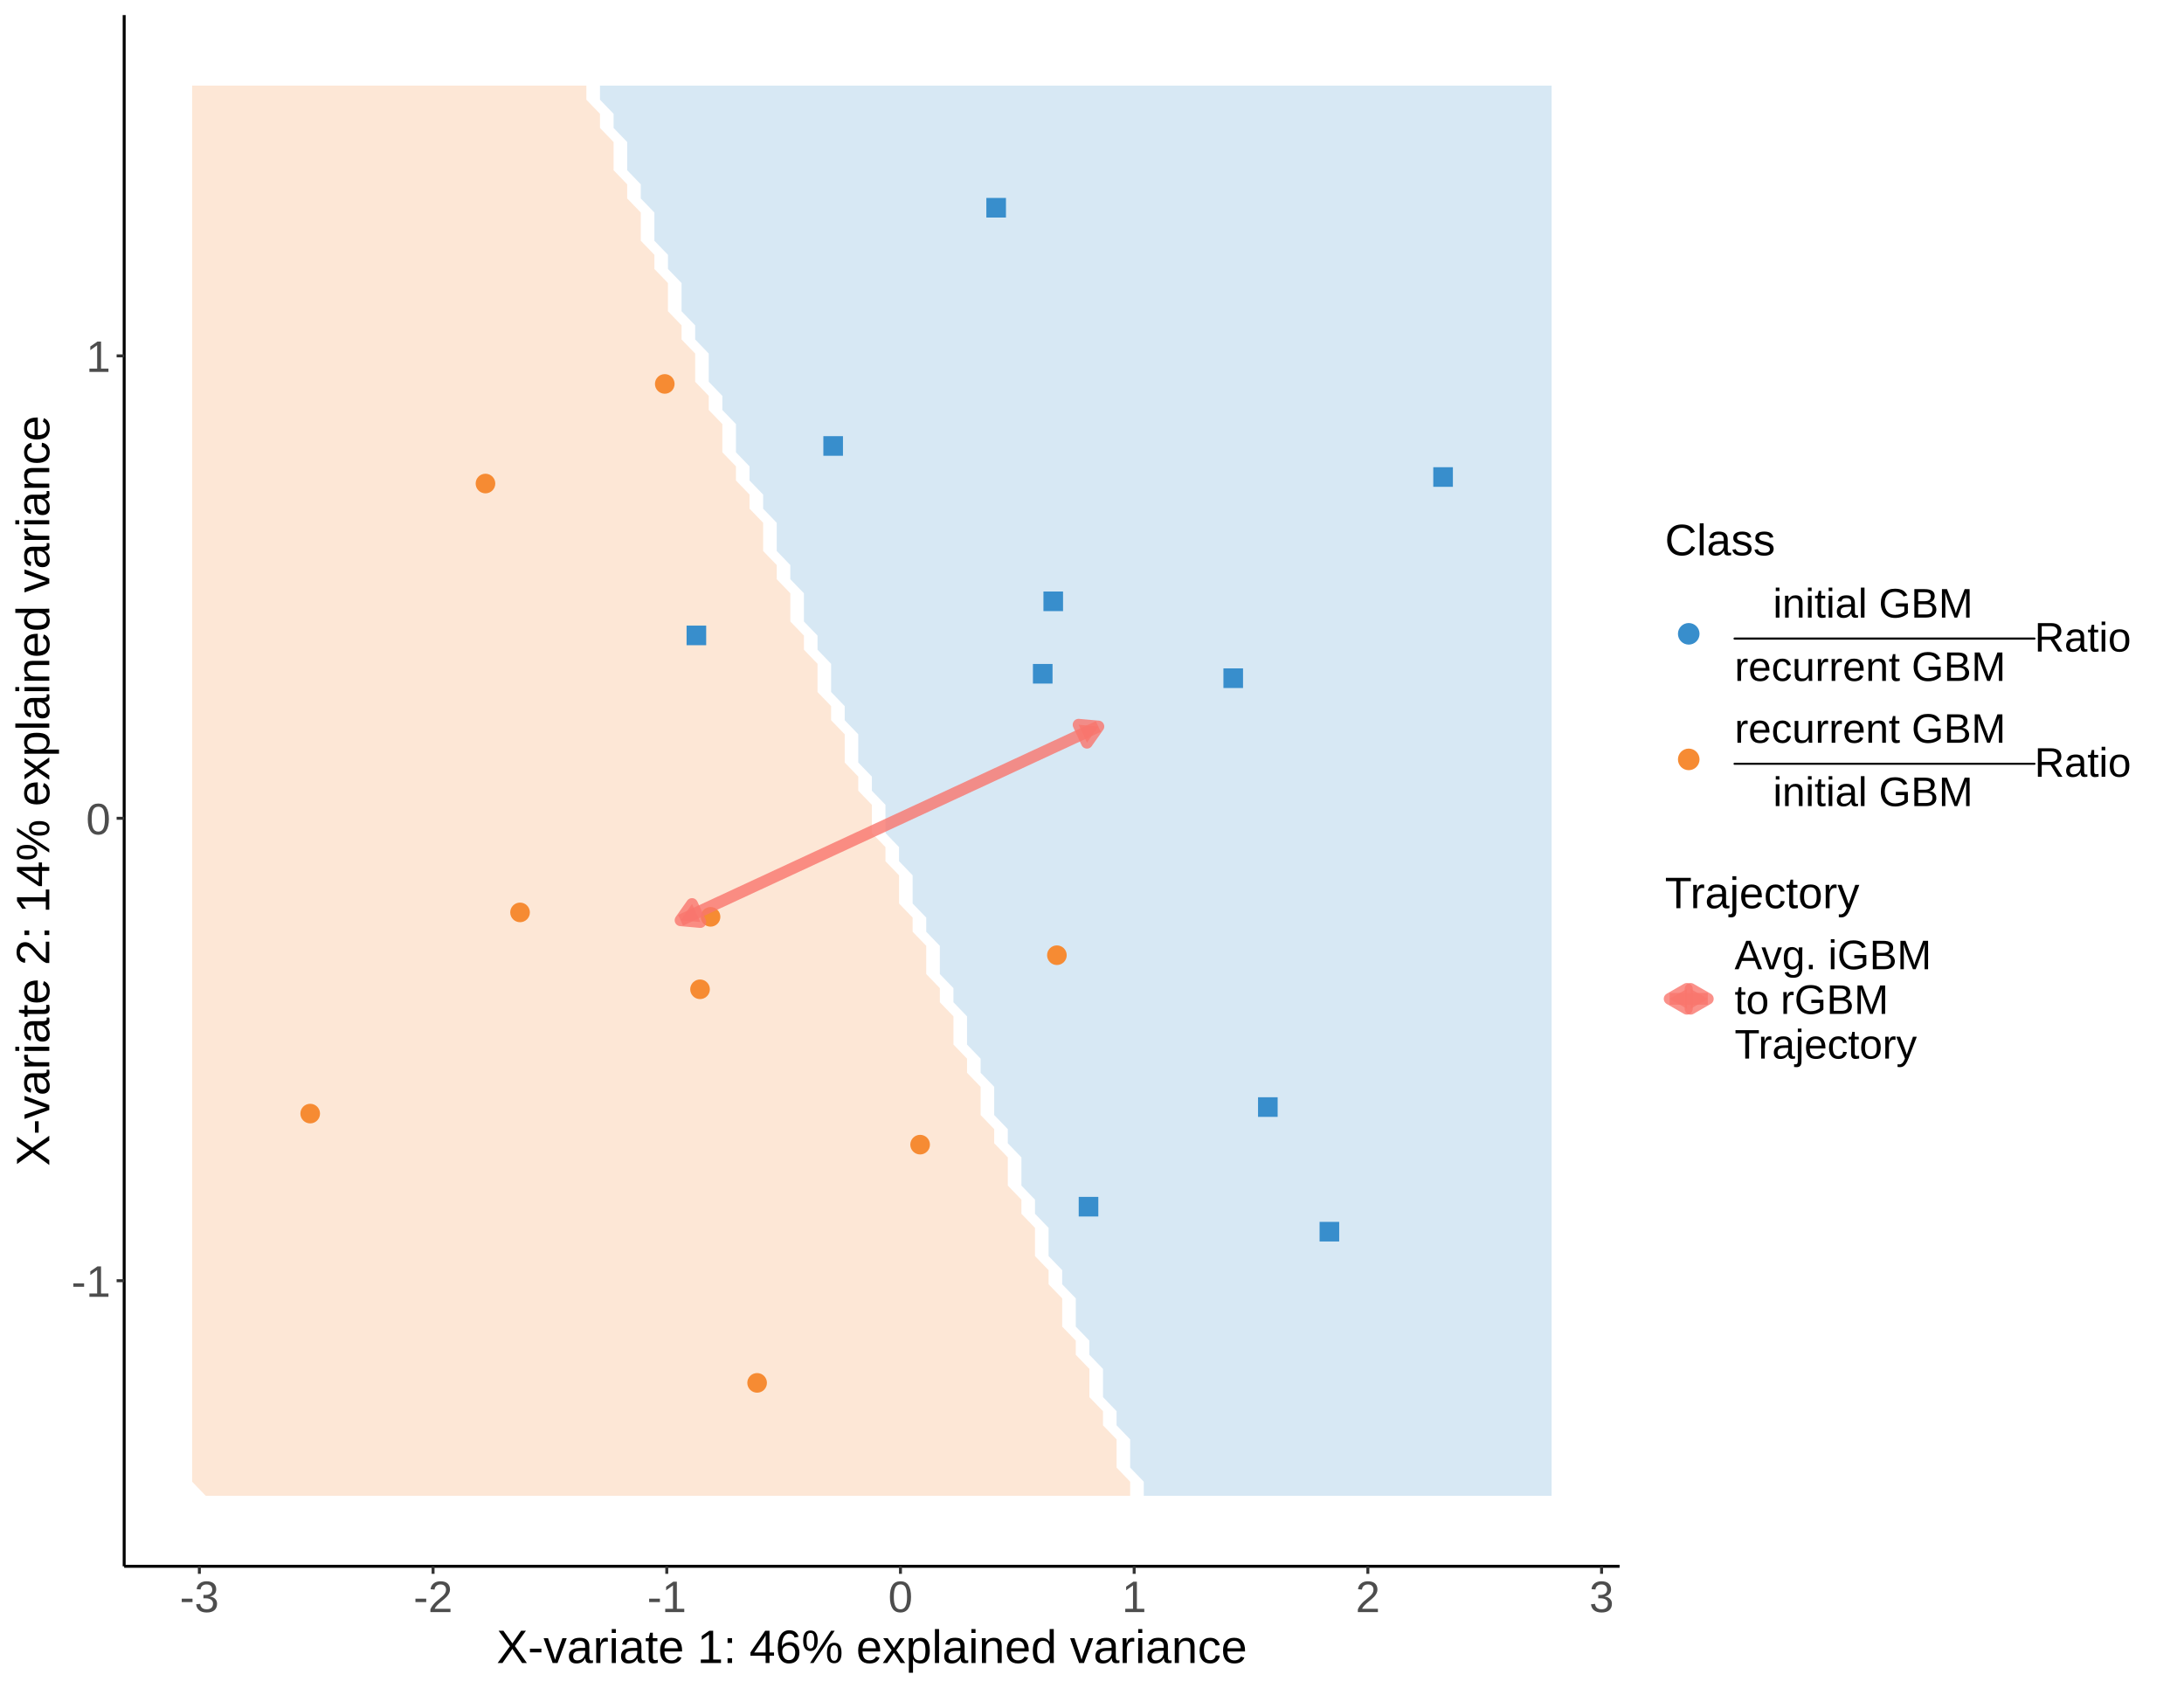
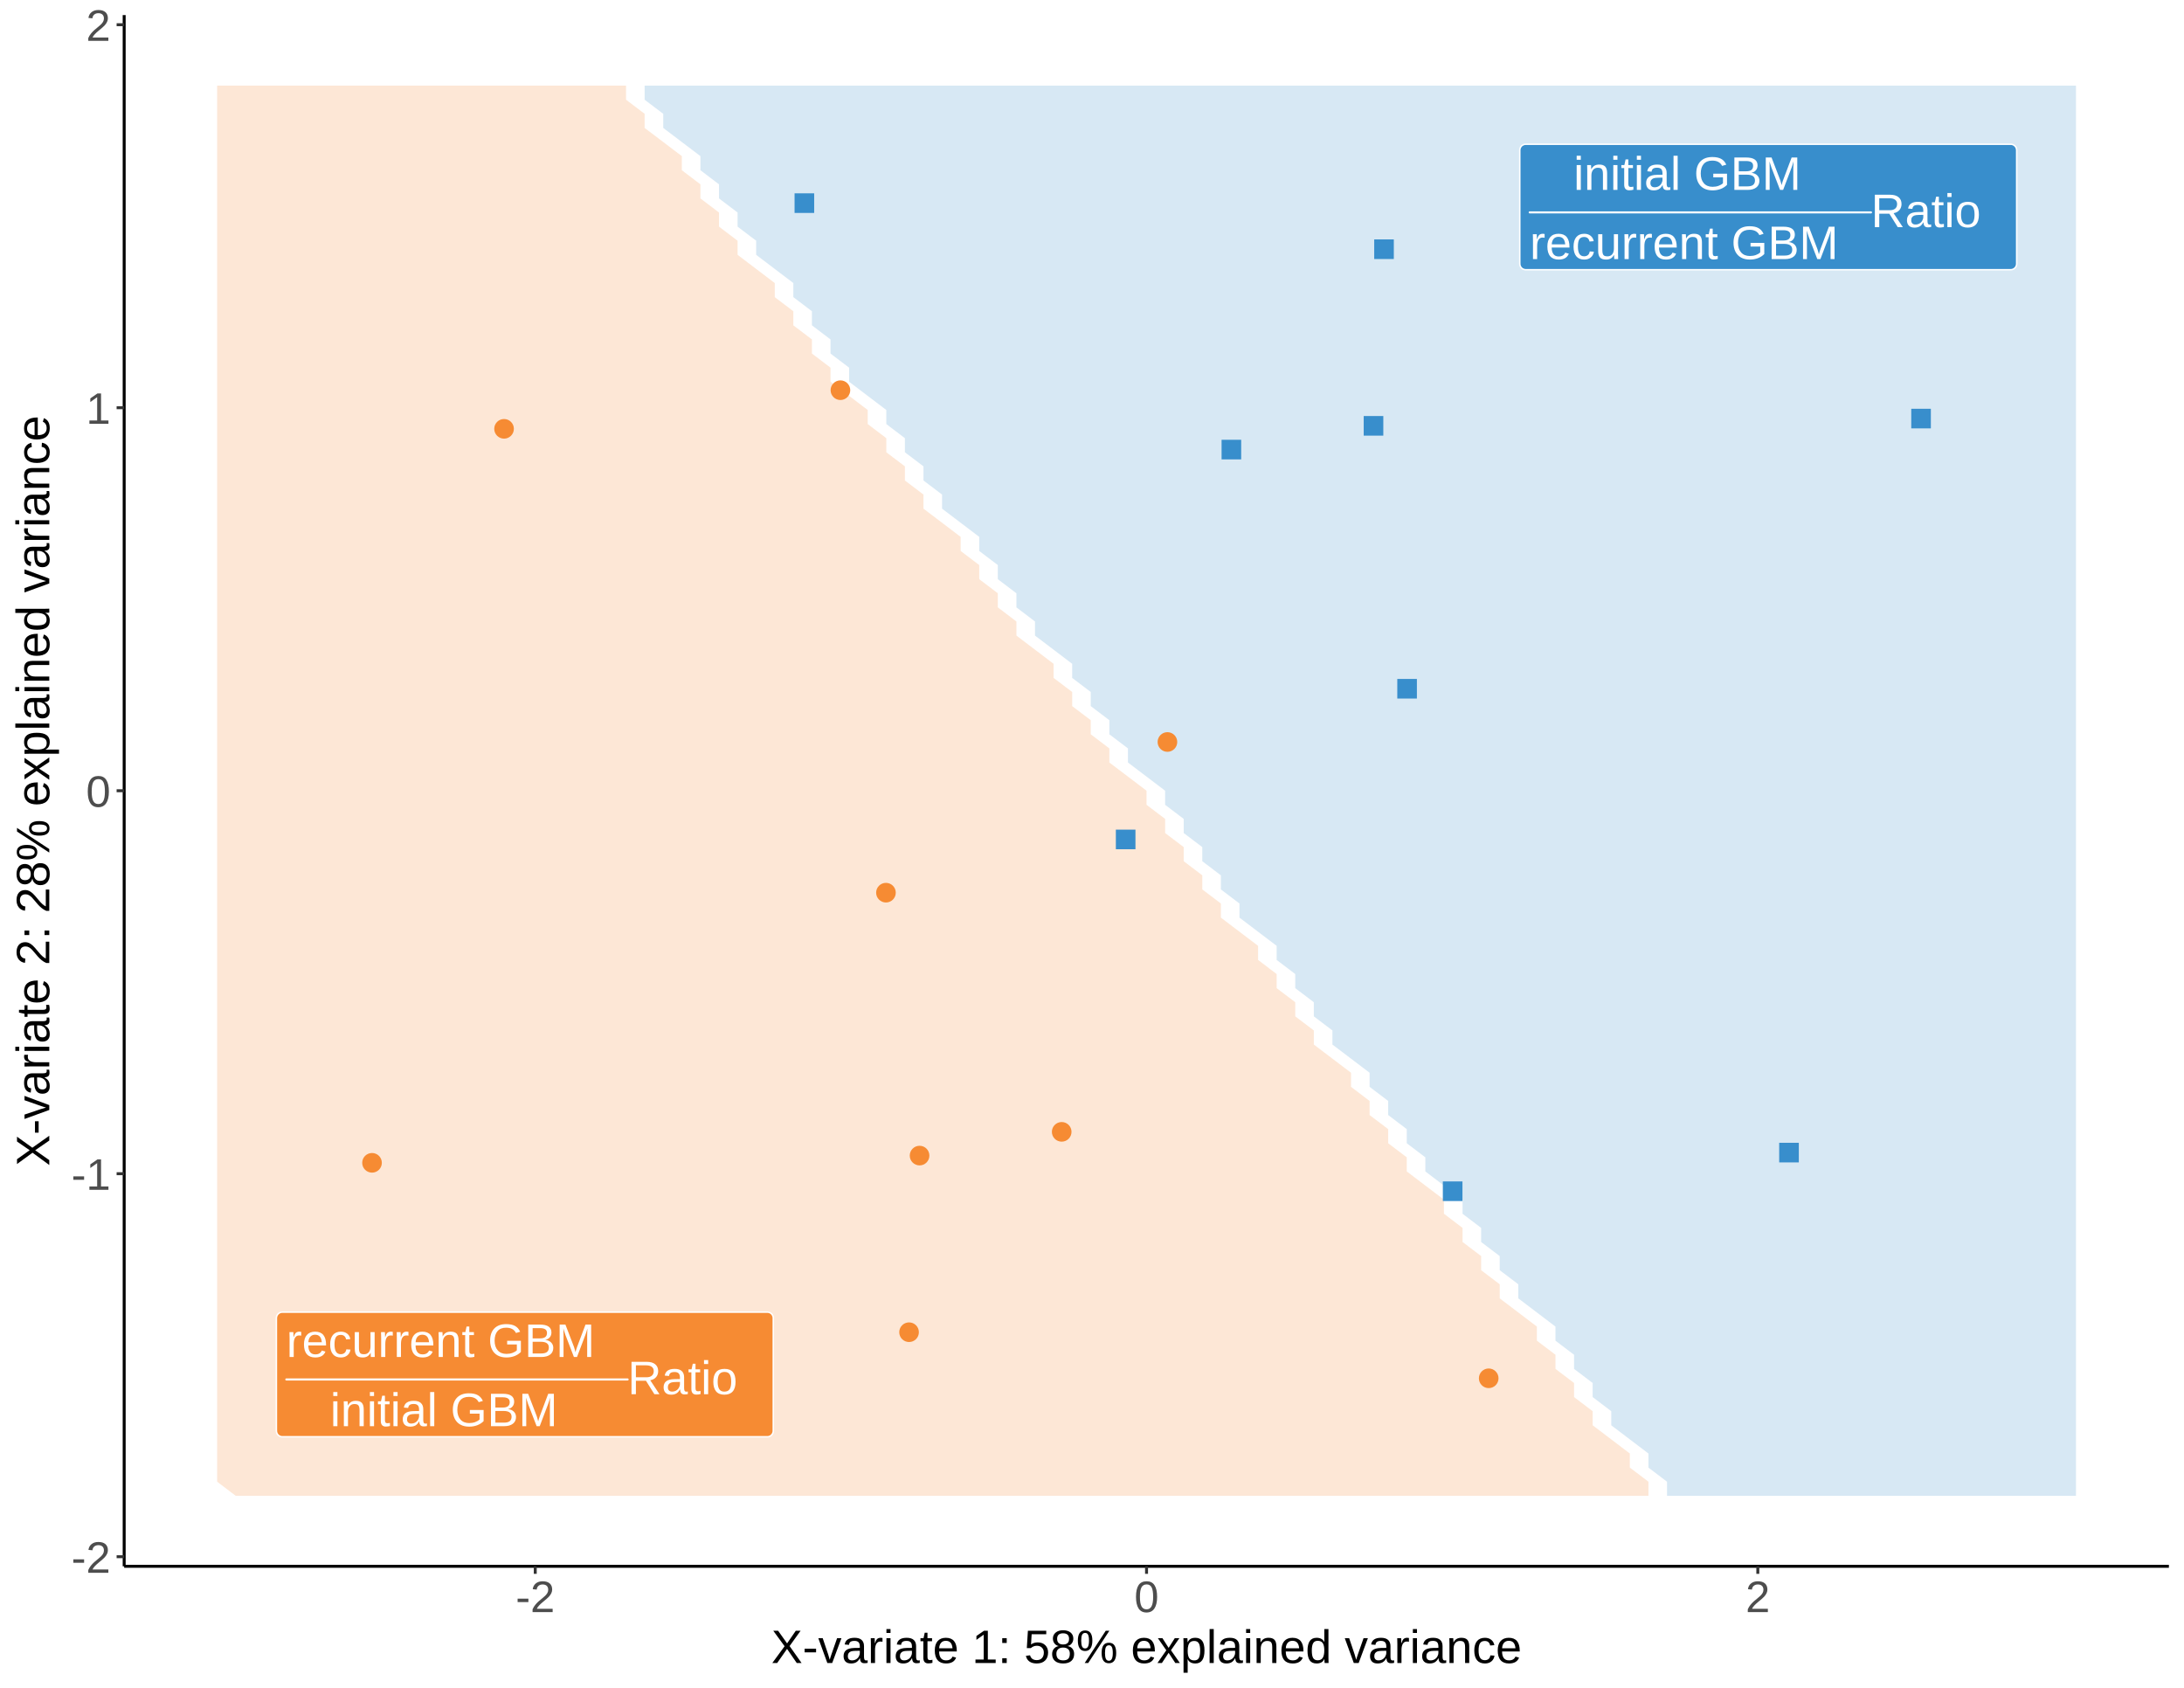
<svg xmlns="http://www.w3.org/2000/svg" class="svglite" width="792.00pt" height="612.00pt" viewBox="0 0 792.00 612.00">
  <defs>
    <style type="text/css">
    .svglite line, .svglite polyline, .svglite polygon, .svglite path, .svglite rect, .svglite circle {
      fill: none;
      stroke: #000000;
      stroke-linecap: round;
      stroke-linejoin: round;
      stroke-miterlimit: 10.00;
    }
    .svglite text {
      white-space: pre;
    }
  </style>
  </defs>
  <rect width="100%" height="100%" style="stroke: none; fill: #FFFFFF;" />
  <defs>
    <clipPath id="cpMC4wMHw3OTIuMDB8MC4wMHw2MTIuMDA=">
      <rect x="0.00" y="0.00" width="792.00" height="612.00" />
    </clipPath>
  </defs>
  <g clip-path="url(#cpMC4wMHw3OTIuMDB8MC4wMHw2MTIuMDA=)">
    <rect x="0.00" y="-0" width="792.00" height="612.00" style="stroke-width: 1.07; stroke: #FFFFFF; fill: #FFFFFF;" />
  </g>
  <defs>
-     <clipPath id="cpNDUuMDN8NTg3LjMyfDUuNDh8NTY3Ljkz">
-       <rect x="45.03" y="5.48" width="542.29" height="562.45" />
+     <clipPath id="cpNDUuMDN8Nzg2LjUyfDUuNDh8NTY3Ljkz">
+       <rect x="45.03" y="5.48" width="741.49" height="562.45" />
    </clipPath>
  </defs>
-   <g clip-path="url(#cpNDUuMDN8NTg3LjMyfDUuNDh8NTY3Ljkz)">
-     <rect x="45.03" y="5.48" width="542.29" height="562.45" style="stroke-width: 1.07; stroke: none; fill: #FFFFFF;" />
-     <polygon points="414.77,542.37 419.70,542.37 424.63,542.37 429.56,542.37 434.49,542.37 439.42,542.37 444.35,542.37 449.28,542.37 454.21,542.37 459.14,542.37 464.07,542.37 469.00,542.37 473.93,542.37 478.86,542.37 483.79,542.37 488.72,542.37 493.65,542.37 498.58,542.37 503.51,542.37 508.44,542.37 513.37,542.37 518.30,542.37 523.23,542.37 528.16,542.37 533.09,542.37 538.02,542.37 542.95,542.37 547.88,542.37 552.81,542.37 557.74,542.37 562.67,542.37 562.67,537.25 562.67,532.14 562.67,527.03 562.67,521.91 562.67,516.80 562.67,511.69 562.67,506.57 562.67,501.46 562.67,496.35 562.67,491.23 562.67,486.12 562.67,481.01 562.67,475.89 562.67,470.78 562.67,465.67 562.67,460.56 562.67,455.44 562.67,450.33 562.67,445.22 562.67,440.10 562.67,434.99 562.67,429.88 562.67,424.76 562.67,419.65 562.67,414.54 562.67,409.42 562.67,404.31 562.67,399.20 562.67,394.08 562.67,388.97 562.67,383.86 562.67,378.74 562.67,373.63 562.67,368.52 562.67,363.40 562.67,358.29 562.67,353.18 562.67,348.06 562.67,342.95 562.67,337.84 562.67,332.72 562.67,327.61 562.67,322.50 562.67,317.39 562.67,312.27 562.67,307.16 562.67,302.05 562.67,296.93 562.67,291.82 562.67,286.71 562.67,281.59 562.67,276.48 562.67,271.37 562.67,266.25 562.67,261.14 562.67,256.03 562.67,250.91 562.67,245.80 562.67,240.69 562.67,235.57 562.67,230.46 562.67,225.35 562.67,220.23 562.67,215.12 562.67,210.01 562.67,204.89 562.67,199.78 562.67,194.67 562.67,189.55 562.67,184.44 562.67,179.33 562.67,174.22 562.67,169.10 562.67,163.99 562.67,158.88 562.67,153.76 562.67,148.65 562.67,143.54 562.67,138.42 562.67,133.31 562.67,128.20 562.67,123.08 562.67,117.97 562.67,112.86 562.67,107.74 562.67,102.63 562.67,97.52 562.67,92.40 562.67,87.29 562.67,82.18 562.67,77.06 562.67,71.95 562.67,66.84 562.67,61.72 562.67,56.61 562.67,51.50 562.67,46.39 562.67,41.27 562.67,36.16 562.67,31.05 557.74,31.05 552.81,31.05 547.88,31.05 542.95,31.05 538.02,31.05 533.09,31.05 528.16,31.05 523.23,31.05 518.30,31.05 513.37,31.05 508.44,31.05 503.51,31.05 498.58,31.05 493.65,31.05 488.72,31.05 483.79,31.05 478.86,31.05 473.93,31.05 469.00,31.05 464.07,31.05 459.14,31.05 454.21,31.05 449.28,31.05 444.35,31.05 439.42,31.05 434.49,31.05 429.56,31.05 424.63,31.05 419.70,31.05 414.77,31.05 409.84,31.05 404.91,31.05 399.98,31.05 395.05,31.05 390.12,31.05 385.19,31.05 380.26,31.05 375.33,31.05 370.40,31.05 365.47,31.05 360.54,31.05 355.61,31.05 350.68,31.05 345.75,31.05 340.82,31.05 335.89,31.05 330.96,31.05 326.03,31.05 321.10,31.05 316.17,31.05 311.24,31.05 306.32,31.05 301.39,31.05 296.46,31.05 291.53,31.05 286.60,31.05 281.67,31.05 276.74,31.05 271.81,31.05 266.88,31.05 261.95,31.05 257.02,31.05 252.09,31.05 247.16,31.05 242.23,31.05 237.30,31.05 232.37,31.05 227.44,31.05 222.51,31.05 217.58,31.05 217.58,36.16 222.51,41.27 222.51,46.39 227.44,51.50 227.44,56.61 227.44,61.72 232.37,66.84 232.37,71.95 237.30,77.06 237.30,82.18 237.30,87.29 242.23,92.40 242.23,97.52 247.16,102.63 247.16,107.74 247.16,112.86 252.09,117.97 252.09,123.08 257.02,128.20 257.02,133.31 257.02,138.42 261.95,143.54 261.95,148.65 266.88,153.76 266.88,158.88 266.88,163.99 271.81,169.10 271.81,174.22 276.74,179.33 276.74,184.44 281.67,189.55 281.67,194.67 281.67,199.78 286.60,204.89 286.60,210.01 291.53,215.12 291.53,220.23 291.53,225.35 296.46,230.46 296.46,235.57 301.39,240.69 301.39,245.80 301.39,250.91 306.32,256.03 306.32,261.14 311.24,266.25 311.24,271.37 311.24,276.48 316.17,281.59 316.17,286.71 321.10,291.82 321.10,296.93 321.10,302.05 326.03,307.16 326.03,312.27 330.96,317.39 330.96,322.50 330.96,327.61 335.89,332.72 335.89,337.84 340.82,342.95 340.82,348.06 340.82,353.18 345.75,358.29 345.75,363.40 350.68,368.52 350.68,373.63 350.68,378.74 355.61,383.86 355.61,388.97 360.54,394.08 360.54,399.20 360.54,404.31 365.47,409.42 365.47,414.54 370.40,419.65 370.40,424.76 370.40,429.88 375.33,434.99 375.33,440.10 380.26,445.22 380.26,450.33 380.26,455.44 385.19,460.56 385.19,465.67 390.12,470.78 390.12,475.89 390.12,481.01 395.05,486.12 395.05,491.23 399.98,496.35 399.98,501.46 399.98,506.57 404.91,511.69 404.91,516.80 409.84,521.91 409.84,527.03 409.84,532.14 414.77,537.25 414.77,532.14 " style="stroke-width: 1.07; stroke: none; stroke-linecap: butt; fill: #388ECC; fill-opacity: 0.20;" />
-     <polygon points="69.68,542.37 74.61,542.37 69.68,537.25 69.68,532.14 69.68,527.03 69.68,521.91 69.68,516.80 69.68,511.69 69.68,506.57 69.68,501.46 69.68,496.35 69.68,491.23 69.68,486.12 69.68,481.01 69.68,475.89 69.68,470.78 69.68,465.67 69.68,460.56 69.68,455.44 69.68,450.33 69.68,445.22 69.68,440.10 69.68,434.99 69.68,429.88 69.68,424.76 69.68,419.65 69.68,414.54 69.68,409.42 69.68,404.31 69.68,399.20 69.68,394.08 69.68,388.97 69.68,383.86 69.68,378.74 69.68,373.63 69.68,368.52 69.68,363.40 69.68,358.29 69.68,353.18 69.68,348.06 69.68,342.95 69.68,337.84 69.68,332.72 69.68,327.61 69.68,322.50 69.68,317.39 69.68,312.27 69.68,307.16 69.68,302.05 69.68,296.93 69.68,291.82 69.68,286.71 69.68,281.59 69.68,276.48 69.68,271.37 69.68,266.25 69.68,261.14 69.68,256.03 69.68,250.91 69.68,245.80 69.68,240.69 69.68,235.57 69.68,230.46 69.68,225.35 69.68,220.23 69.68,215.12 69.68,210.01 69.68,204.89 69.68,199.78 69.68,194.67 69.68,189.55 69.68,184.44 69.68,179.33 69.68,174.22 69.68,169.10 69.68,163.99 69.68,158.88 69.68,153.76 69.68,148.65 69.68,143.54 69.68,138.42 69.68,133.31 69.68,128.20 69.68,123.08 69.68,117.97 69.68,112.86 69.68,107.74 69.68,102.63 69.68,97.52 69.68,92.40 69.68,87.29 69.68,82.18 69.68,77.06 69.68,71.95 69.68,66.84 69.68,61.72 69.68,56.61 69.68,51.50 69.68,46.39 69.68,41.27 69.68,36.16 69.68,31.05 74.61,31.05 79.54,31.05 84.47,31.05 89.40,31.05 94.33,31.05 99.26,31.05 104.19,31.05 109.12,31.05 114.05,31.05 118.98,31.05 123.91,31.05 128.84,31.05 133.77,31.05 138.70,31.05 143.63,31.05 148.56,31.05 153.49,31.05 158.42,31.05 163.35,31.05 168.28,31.05 173.21,31.05 178.14,31.05 183.07,31.05 188.00,31.05 192.93,31.05 197.86,31.05 202.79,31.05 207.72,31.05 212.65,31.05 212.65,36.16 217.58,41.27 217.58,46.39 222.51,51.50 222.51,56.61 222.51,61.72 227.44,66.84 227.44,71.95 232.37,77.06 232.37,82.18 232.37,87.29 237.30,92.40 237.30,97.52 242.23,102.63 242.23,107.74 242.23,112.86 247.16,117.97 247.16,123.08 252.09,128.20 252.09,133.31 252.09,138.42 257.02,143.54 257.02,148.65 261.95,153.76 261.95,158.88 261.95,163.99 266.88,169.10 266.88,174.22 271.81,179.33 271.81,184.44 276.74,189.55 276.74,194.67 276.74,199.78 281.67,204.89 281.67,210.01 286.60,215.12 286.60,220.23 286.60,225.35 291.53,230.46 291.53,235.57 296.46,240.69 296.46,245.80 296.46,250.91 301.39,256.03 301.39,261.14 306.32,266.25 306.32,271.37 306.32,276.48 311.24,281.59 311.24,286.71 316.17,291.82 316.17,296.93 316.17,302.05 321.10,307.16 321.10,312.27 326.03,317.39 326.03,322.50 326.03,327.61 330.96,332.72 330.96,337.84 335.89,342.95 335.89,348.06 335.89,353.18 340.82,358.29 340.82,363.40 345.75,368.52 345.75,373.63 345.75,378.74 350.68,383.86 350.68,388.97 355.61,394.08 355.61,399.20 355.61,404.31 360.54,409.42 360.54,414.54 365.47,419.65 365.47,424.76 365.47,429.88 370.40,434.99 370.40,440.10 375.33,445.22 375.33,450.33 375.33,455.44 380.26,460.56 380.26,465.67 385.19,470.78 385.19,475.89 385.19,481.01 390.12,486.12 390.12,491.23 395.05,496.35 395.05,501.46 395.05,506.57 399.98,511.69 399.98,516.80 404.91,521.91 404.91,527.03 404.91,532.14 409.84,537.25 409.84,542.37 404.91,542.37 399.98,542.37 395.05,542.37 390.12,542.37 385.19,542.37 380.26,542.37 375.33,542.37 370.40,542.37 365.47,542.37 360.54,542.37 355.61,542.37 350.68,542.37 345.75,542.37 340.82,542.37 335.89,542.37 330.96,542.37 326.03,542.37 321.10,542.37 316.17,542.37 311.24,542.37 306.32,542.37 301.39,542.37 296.46,542.37 291.53,542.37 286.60,542.37 281.67,542.37 276.74,542.37 271.81,542.37 266.88,542.37 261.95,542.37 257.02,542.37 252.09,542.37 247.16,542.37 242.23,542.37 237.30,542.37 232.37,542.37 227.44,542.37 222.51,542.37 217.58,542.37 212.65,542.37 207.72,542.37 202.79,542.37 197.86,542.37 192.93,542.37 188.00,542.37 183.07,542.37 178.14,542.37 173.21,542.37 168.28,542.37 163.35,542.37 158.42,542.37 153.49,542.37 148.56,542.37 143.63,542.37 138.70,542.37 133.77,542.37 128.84,542.37 123.91,542.37 118.98,542.37 114.05,542.37 109.12,542.37 104.19,542.37 99.26,542.37 94.33,542.37 89.40,542.37 84.47,542.37 79.54,542.37 " style="stroke-width: 1.07; stroke: none; stroke-linecap: butt; fill: #F68B33; fill-opacity: 0.20;" />
-     <polygon points="519.76,176.52 526.87,176.52 526.87,169.41 519.76,169.41 " style="stroke-width: 0.71; stroke: none; fill: #388ECC;" />
-     <polygon points="456.21,404.97 463.32,404.97 463.32,397.86 456.21,397.86 " style="stroke-width: 0.71; stroke: none; fill: #388ECC;" />
-     <polygon points="374.58,247.86 381.69,247.86 381.69,240.75 374.58,240.75 " style="stroke-width: 0.71; stroke: none; fill: #388ECC;" />
-     <polygon points="391.18,441.09 398.29,441.09 398.29,433.98 391.18,433.98 " style="stroke-width: 0.71; stroke: none; fill: #388ECC;" />
-     <polygon points="298.58,165.26 305.69,165.26 305.69,158.15 298.58,158.15 " style="stroke-width: 0.71; stroke: none; fill: #388ECC;" />
-     <polygon points="357.69,78.88 364.80,78.88 364.80,71.77 357.69,71.77 " style="stroke-width: 0.71; stroke: none; fill: #388ECC;" />
-     <polygon points="248.98,233.95 256.09,233.95 256.09,226.84 248.98,226.84 " style="stroke-width: 0.71; stroke: none; fill: #388ECC;" />
-     <polygon points="478.53,450.15 485.64,450.15 485.64,443.04 478.53,443.04 " style="stroke-width: 0.71; stroke: none; fill: #388ECC;" />
-     <polygon points="378.39,221.59 385.50,221.59 385.50,214.48 378.39,214.48 " style="stroke-width: 0.71; stroke: none; fill: #388ECC;" />
-     <polygon points="443.66,249.47 450.77,249.47 450.77,242.35 443.66,242.35 " style="stroke-width: 0.71; stroke: none; fill: #388ECC;" />
-     <circle cx="112.49" cy="403.78" r="3.56" style="stroke-width: 0.71; stroke: none; fill: #F68B33;" />
-     <circle cx="176.05" cy="175.33" r="3.56" style="stroke-width: 0.71; stroke: none; fill: #F68B33;" />
-     <circle cx="257.67" cy="332.44" r="3.56" style="stroke-width: 0.71; stroke: none; fill: #F68B33;" />
-     <circle cx="241.07" cy="139.21" r="3.56" style="stroke-width: 0.71; stroke: none; fill: #F68B33;" />
-     <circle cx="333.67" cy="415.04" r="3.56" style="stroke-width: 0.71; stroke: none; fill: #F68B33;" />
-     <circle cx="274.56" cy="501.42" r="3.56" style="stroke-width: 0.71; stroke: none; fill: #F68B33;" />
-     <circle cx="383.27" cy="346.35" r="3.56" style="stroke-width: 0.71; stroke: none; fill: #F68B33;" />
-     <circle cx="253.86" cy="358.71" r="3.56" style="stroke-width: 0.71; stroke: none; fill: #F68B33;" />
-     <circle cx="188.59" cy="330.83" r="3.56" style="stroke-width: 0.71; stroke: none; fill: #F68B33;" />
-     <polyline points="398.31,263.42 246.80,333.68 " style="stroke-width: 4.27; stroke: #F8766D; stroke-opacity: 0.80; stroke-linecap: butt;" />
-     <polygon points="394.17,269.31 398.31,263.42 391.14,262.78 " style="stroke-width: 4.27; stroke: #F8766D; stroke-opacity: 0.80; stroke-linecap: butt; fill: #F8766D; fill-opacity: 0.80;" />
-     <polygon points="250.95,327.79 246.80,333.68 253.98,334.32 " style="stroke-width: 4.27; stroke: #F8766D; stroke-opacity: 0.80; stroke-linecap: butt; fill: #F8766D; fill-opacity: 0.80;" />
+   <g clip-path="url(#cpNDUuMDN8Nzg2LjUyfDUuNDh8NTY3Ljkz)">
+     <rect x="45.03" y="5.48" width="741.49" height="562.45" style="stroke-width: 1.07; stroke: none; fill: #FFFFFF;" />
+     <polygon points="604.52,542.37 611.26,542.37 618.00,542.37 624.74,542.37 631.48,542.37 638.22,542.37 644.96,542.37 651.70,542.37 658.45,542.37 665.19,542.37 671.93,542.37 678.67,542.37 685.41,542.37 692.15,542.37 698.89,542.37 705.63,542.37 712.37,542.37 719.11,542.37 725.85,542.37 732.59,542.37 739.33,542.37 746.08,542.37 752.82,542.37 752.82,537.25 752.82,532.14 752.82,527.03 752.82,521.91 752.82,516.80 752.82,511.69 752.82,506.57 752.82,501.46 752.82,496.35 752.82,491.23 752.82,486.12 752.82,481.01 752.82,475.89 752.82,470.78 752.82,465.67 752.82,460.56 752.82,455.44 752.82,450.33 752.82,445.22 752.82,440.10 752.82,434.99 752.82,429.88 752.82,424.76 752.82,419.65 752.82,414.54 752.82,409.42 752.82,404.31 752.82,399.20 752.82,394.08 752.82,388.97 752.82,383.86 752.82,378.74 752.82,373.63 752.82,368.52 752.82,363.40 752.82,358.29 752.82,353.18 752.82,348.06 752.82,342.95 752.82,337.84 752.82,332.72 752.82,327.61 752.82,322.50 752.82,317.39 752.82,312.27 752.82,307.16 752.82,302.05 752.82,296.93 752.82,291.82 752.82,286.71 752.82,281.59 752.82,276.48 752.82,271.37 752.82,266.25 752.82,261.14 752.82,256.03 752.82,250.91 752.82,245.80 752.82,240.69 752.82,235.57 752.82,230.46 752.82,225.35 752.82,220.23 752.82,215.12 752.82,210.01 752.82,204.89 752.82,199.78 752.82,194.67 752.82,189.55 752.82,184.44 752.82,179.33 752.82,174.22 752.82,169.10 752.82,163.99 752.82,158.88 752.82,153.76 752.82,148.65 752.82,143.54 752.82,138.42 752.82,133.31 752.82,128.20 752.82,123.08 752.82,117.97 752.82,112.86 752.82,107.74 752.82,102.63 752.82,97.52 752.82,92.40 752.82,87.29 752.82,82.18 752.82,77.06 752.82,71.95 752.82,66.84 752.82,61.72 752.82,56.61 752.82,51.50 752.82,46.39 752.82,41.27 752.82,36.16 752.82,31.05 746.08,31.05 739.33,31.05 732.59,31.05 725.85,31.05 719.11,31.05 712.37,31.05 705.63,31.05 698.89,31.05 692.15,31.05 685.41,31.05 678.67,31.05 671.93,31.05 665.19,31.05 658.45,31.05 651.70,31.05 644.96,31.05 638.22,31.05 631.48,31.05 624.74,31.05 618.00,31.05 611.26,31.05 604.52,31.05 597.78,31.05 591.04,31.05 584.30,31.05 577.56,31.05 570.81,31.05 564.07,31.05 557.33,31.05 550.59,31.05 543.85,31.05 537.11,31.05 530.37,31.05 523.63,31.05 516.89,31.05 510.15,31.05 503.41,31.05 496.67,31.05 489.93,31.05 483.18,31.05 476.44,31.05 469.70,31.05 462.96,31.05 456.22,31.05 449.48,31.05 442.74,31.05 436.00,31.05 429.26,31.05 422.52,31.05 415.78,31.05 409.04,31.05 402.29,31.05 395.55,31.05 388.81,31.05 382.07,31.05 375.33,31.05 368.59,31.05 361.85,31.05 355.11,31.05 348.37,31.05 341.63,31.05 334.89,31.05 328.15,31.05 321.41,31.05 314.66,31.05 307.92,31.05 301.18,31.05 294.44,31.05 287.70,31.05 280.96,31.05 274.22,31.05 267.48,31.05 260.74,31.05 254.00,31.05 247.26,31.05 240.52,31.05 233.77,31.05 233.77,36.16 240.52,41.27 240.52,46.39 247.26,51.50 254.00,56.61 254.00,61.72 260.74,66.84 260.74,71.95 267.48,77.06 267.48,82.18 274.22,87.29 274.22,92.40 280.96,97.52 287.70,102.63 287.70,107.74 294.44,112.86 294.44,117.97 301.18,123.08 301.18,128.20 307.92,133.31 307.92,138.42 314.66,143.54 321.41,148.65 321.41,153.76 328.15,158.88 328.15,163.99 334.89,169.10 334.89,174.22 341.63,179.33 341.63,184.44 348.37,189.55 355.11,194.67 355.11,199.78 361.85,204.89 361.85,210.01 368.59,215.12 368.59,220.23 375.33,225.35 375.33,230.46 382.07,235.57 388.81,240.69 388.81,245.80 395.55,250.91 395.55,256.03 402.29,261.14 402.29,266.25 409.04,271.37 409.04,276.48 415.78,281.59 422.52,286.71 422.52,291.82 429.26,296.93 429.26,302.05 436.00,307.16 436.00,312.27 442.74,317.39 442.74,322.50 449.48,327.61 449.48,332.72 456.22,337.84 462.96,342.95 462.96,348.06 469.70,353.18 469.70,358.29 476.44,363.40 476.44,368.52 483.18,373.63 483.18,378.74 489.93,383.86 496.67,388.97 496.67,394.08 503.41,399.20 503.41,404.31 510.15,409.42 510.15,414.54 516.89,419.65 516.89,424.76 523.63,429.88 530.37,434.99 530.37,440.10 537.11,445.22 537.11,450.33 543.85,455.44 543.85,460.56 550.59,465.67 550.59,470.78 557.33,475.89 564.07,481.01 564.07,486.12 570.81,491.23 570.81,496.35 577.56,501.46 577.56,506.57 584.30,511.69 584.30,516.80 591.04,521.91 597.78,527.03 597.78,532.14 604.52,537.25 604.52,532.14 " style="stroke-width: 1.07; stroke: none; stroke-linecap: butt; fill: #388ECC; fill-opacity: 0.20;" />
+     <polygon points="78.74,542.37 85.48,542.37 78.74,537.25 78.74,532.14 78.74,527.03 78.74,521.91 78.74,516.80 78.74,511.69 78.74,506.57 78.74,501.46 78.74,496.35 78.74,491.23 78.74,486.12 78.74,481.01 78.74,475.89 78.74,470.78 78.74,465.67 78.74,460.56 78.74,455.44 78.74,450.33 78.74,445.22 78.74,440.10 78.74,434.99 78.74,429.88 78.74,424.76 78.74,419.65 78.74,414.54 78.74,409.42 78.74,404.31 78.74,399.20 78.74,394.08 78.74,388.97 78.74,383.86 78.74,378.74 78.74,373.63 78.74,368.52 78.74,363.40 78.74,358.29 78.74,353.18 78.74,348.06 78.74,342.95 78.74,337.84 78.74,332.72 78.74,327.61 78.74,322.50 78.74,317.39 78.74,312.27 78.74,307.16 78.74,302.05 78.74,296.93 78.74,291.82 78.74,286.71 78.74,281.59 78.74,276.48 78.74,271.37 78.74,266.25 78.74,261.14 78.74,256.03 78.74,250.91 78.74,245.80 78.74,240.69 78.74,235.57 78.74,230.46 78.74,225.35 78.74,220.23 78.74,215.12 78.74,210.01 78.74,204.89 78.74,199.78 78.74,194.67 78.74,189.55 78.74,184.44 78.74,179.33 78.74,174.22 78.74,169.10 78.74,163.99 78.74,158.88 78.74,153.76 78.74,148.65 78.74,143.54 78.74,138.42 78.74,133.31 78.74,128.20 78.74,123.08 78.74,117.97 78.74,112.86 78.74,107.74 78.74,102.63 78.74,97.52 78.74,92.40 78.74,87.29 78.74,82.18 78.74,77.06 78.74,71.95 78.74,66.84 78.74,61.72 78.74,56.61 78.74,51.50 78.74,46.39 78.74,41.27 78.74,36.16 78.74,31.05 85.48,31.05 92.22,31.05 98.96,31.05 105.70,31.05 112.44,31.05 119.18,31.05 125.92,31.05 132.66,31.05 139.40,31.05 146.14,31.05 152.89,31.05 159.63,31.05 166.37,31.05 173.11,31.05 179.85,31.05 186.59,31.05 193.33,31.05 200.07,31.05 206.81,31.05 213.55,31.05 220.29,31.05 227.03,31.05 227.03,36.16 233.77,41.27 233.77,46.39 240.52,51.50 247.26,56.61 247.26,61.72 254.00,66.84 254.00,71.95 260.74,77.06 260.74,82.18 267.48,87.29 267.48,92.40 274.22,97.52 280.96,102.63 280.96,107.74 287.70,112.86 287.70,117.97 294.44,123.08 294.44,128.20 301.18,133.31 301.18,138.42 307.92,143.54 314.66,148.65 314.66,153.76 321.41,158.88 321.41,163.99 328.15,169.10 328.15,174.22 334.89,179.33 334.89,184.44 341.63,189.55 348.37,194.67 348.37,199.78 355.11,204.89 355.11,210.01 361.85,215.12 361.85,220.23 368.59,225.35 368.59,230.46 375.33,235.57 382.07,240.69 382.07,245.80 388.81,250.91 388.81,256.03 395.55,261.14 395.55,266.25 402.29,271.37 402.29,276.48 409.04,281.59 415.78,286.71 415.78,291.82 422.52,296.93 422.52,302.05 429.26,307.16 429.26,312.27 436.00,317.39 436.00,322.50 442.74,327.61 442.74,332.72 449.48,337.84 456.22,342.95 456.22,348.06 462.96,353.18 462.96,358.29 469.70,363.40 469.70,368.52 476.44,373.63 476.44,378.74 483.18,383.86 489.93,388.97 489.93,394.08 496.67,399.20 496.67,404.31 503.41,409.42 503.41,414.54 510.15,419.65 510.15,424.76 516.89,429.88 523.63,434.99 523.63,440.10 530.37,445.22 530.37,450.33 537.11,455.44 537.11,460.56 543.85,465.67 543.85,470.78 550.59,475.89 557.33,481.01 557.33,486.12 564.07,491.23 564.07,496.35 570.81,501.46 570.81,506.57 577.56,511.69 577.56,516.80 584.30,521.91 591.04,527.03 591.04,532.14 597.78,537.25 597.78,542.37 591.04,542.37 584.30,542.37 577.56,542.37 570.81,542.37 564.07,542.37 557.33,542.37 550.59,542.37 543.85,542.37 537.11,542.37 530.37,542.37 523.63,542.37 516.89,542.37 510.15,542.37 503.41,542.37 496.67,542.37 489.93,542.37 483.18,542.37 476.44,542.37 469.70,542.37 462.96,542.37 456.22,542.37 449.48,542.37 442.74,542.37 436.00,542.37 429.26,542.37 422.52,542.37 415.78,542.37 409.04,542.37 402.29,542.37 395.55,542.37 388.81,542.37 382.07,542.37 375.33,542.37 368.59,542.37 361.85,542.37 355.11,542.37 348.37,542.37 341.63,542.37 334.89,542.37 328.15,542.37 321.41,542.37 314.66,542.37 307.92,542.37 301.18,542.37 294.44,542.37 287.70,542.37 280.96,542.37 274.22,542.37 267.48,542.37 260.74,542.37 254.00,542.37 247.26,542.37 240.52,542.37 233.77,542.37 227.03,542.37 220.29,542.37 213.55,542.37 206.81,542.37 200.07,542.37 193.33,542.37 186.59,542.37 179.85,542.37 173.11,542.37 166.37,542.37 159.63,542.37 152.89,542.37 146.14,542.37 139.40,542.37 132.66,542.37 125.92,542.37 119.18,542.37 112.44,542.37 105.70,542.37 98.96,542.37 92.22,542.37 " style="stroke-width: 1.07; stroke: none; stroke-linecap: butt; fill: #F68B33; fill-opacity: 0.20;" />
+     <polygon points="693.09,155.33 700.20,155.33 700.20,148.22 693.09,148.22 " style="stroke-width: 0.71; stroke: none; fill: #388ECC;" />
+     <polygon points="645.20,421.48 652.32,421.48 652.32,414.37 645.20,414.37 " style="stroke-width: 0.71; stroke: none; fill: #388ECC;" />
+     <polygon points="506.71,253.29 513.82,253.29 513.82,246.18 506.71,246.18 " style="stroke-width: 0.71; stroke: none; fill: #388ECC;" />
+     <polygon points="523.23,435.49 530.34,435.49 530.34,428.38 523.23,428.38 " style="stroke-width: 0.71; stroke: none; fill: #388ECC;" />
+     <polygon points="288.14,77.21 295.25,77.21 295.25,70.10 288.14,70.10 " style="stroke-width: 0.71; stroke: none; fill: #388ECC;" />
+     <polygon points="498.34,93.92 505.45,93.92 505.45,86.81 498.34,86.81 " style="stroke-width: 0.71; stroke: none; fill: #388ECC;" />
+     <polygon points="404.65,307.93 411.76,307.93 411.76,300.82 404.65,300.82 " style="stroke-width: 0.71; stroke: none; fill: #388ECC;" />
+     <polygon points="442.99,166.57 450.10,166.57 450.10,159.46 442.99,159.46 " style="stroke-width: 0.71; stroke: none; fill: #388ECC;" />
+     <polygon points="494.53,157.96 501.64,157.96 501.64,150.85 494.53,150.85 " style="stroke-width: 0.71; stroke: none; fill: #388ECC;" />
+     <circle cx="134.91" cy="421.63" r="3.56" style="stroke-width: 0.71; stroke: none; fill: #F68B33;" />
+     <circle cx="182.79" cy="155.49" r="3.56" style="stroke-width: 0.71; stroke: none; fill: #F68B33;" />
+     <circle cx="321.28" cy="323.68" r="3.56" style="stroke-width: 0.71; stroke: none; fill: #F68B33;" />
+     <circle cx="304.77" cy="141.48" r="3.56" style="stroke-width: 0.71; stroke: none; fill: #F68B33;" />
+     <circle cx="539.86" cy="499.76" r="3.56" style="stroke-width: 0.71; stroke: none; fill: #F68B33;" />
+     <circle cx="329.66" cy="483.05" r="3.56" style="stroke-width: 0.71; stroke: none; fill: #F68B33;" />
+     <circle cx="423.35" cy="269.04" r="3.56" style="stroke-width: 0.71; stroke: none; fill: #F68B33;" />
+     <circle cx="385.01" cy="410.40" r="3.56" style="stroke-width: 0.71; stroke: none; fill: #F68B33;" />
+     <circle cx="333.47" cy="419.01" r="3.56" style="stroke-width: 0.71; stroke: none; fill: #F68B33;" />
+     <polygon points="102.39,520.96 278.26,520.96 278.17,520.96 278.52,520.95 278.86,520.88 279.19,520.76 279.49,520.58 279.76,520.36 279.99,520.10 280.17,519.81 280.31,519.49 280.39,519.15 280.42,518.80 280.42,518.80 280.42,477.93 280.42,477.93 280.39,477.58 280.31,477.25 280.17,476.93 279.99,476.63 279.76,476.37 279.49,476.15 279.19,475.98 278.86,475.86 278.52,475.79 278.26,475.77 102.39,475.77 102.65,475.79 102.31,475.77 101.96,475.81 101.63,475.91 101.31,476.06 101.03,476.26 100.78,476.50 100.57,476.78 100.41,477.08 100.30,477.41 100.24,477.76 100.23,477.93 100.23,518.80 100.24,518.63 100.24,518.98 100.30,519.32 100.41,519.65 100.57,519.96 100.78,520.24 101.03,520.48 101.31,520.67 101.63,520.82 101.96,520.92 102.31,520.96 " style="stroke-width: 0.53; stroke: #FFFFFF; fill: #F68B33;" />
+     <text x="103.83" y="492.04" style="font-size: 17.07px;fill: #FFFFFF; font-family: &quot;Arimo&quot;;" textLength="123.76px" lengthAdjust="spacingAndGlyphs">recurrent GBM</text>
+     <text x="119.72" y="517.12" style="font-size: 17.07px;fill: #FFFFFF; font-family: &quot;Arimo&quot;;" textLength="91.99px" lengthAdjust="spacingAndGlyphs">initial GBM</text>
+     <polyline points="103.83,500.18 227.60,500.18 " style="stroke-width: 0.75; stroke: #FFFFFF;" />
+     <text x="227.60" y="505.53" style="font-size: 17.07px;fill: #FFFFFF; font-family: &quot;Arimo&quot;;" textLength="49.23px" lengthAdjust="spacingAndGlyphs"> Ratio</text>
+     <polygon points="553.29,97.79 729.16,97.79 729.07,97.79 729.42,97.78 729.76,97.71 730.08,97.58 730.39,97.41 730.65,97.19 730.89,96.93 731.07,96.64 731.21,96.32 731.29,95.98 731.32,95.63 731.32,95.63 731.32,54.46 731.32,54.46 731.29,54.11 731.21,53.77 731.07,53.45 730.89,53.16 730.65,52.90 730.39,52.68 730.08,52.51 729.76,52.38 729.42,52.31 729.16,52.30 553.29,52.30 553.55,52.31 553.20,52.30 552.86,52.34 552.53,52.44 552.21,52.59 551.92,52.78 551.67,53.02 551.47,53.30 551.30,53.61 551.19,53.94 551.14,54.28 551.13,54.46 551.13,95.63 551.14,95.46 551.14,95.81 551.19,96.15 551.30,96.48 551.47,96.79 551.67,97.06 551.92,97.31 552.21,97.50 552.53,97.65 552.86,97.75 553.20,97.79 " style="stroke-width: 0.53; stroke: #FFFFFF; fill: #388ECC;" />
+     <text x="570.62" y="68.86" style="font-size: 17.07px;fill: #FFFFFF; font-family: &quot;Arimo&quot;;" textLength="91.99px" lengthAdjust="spacingAndGlyphs">initial GBM</text>
+     <text x="554.73" y="93.95" style="font-size: 17.07px;fill: #FFFFFF; font-family: &quot;Arimo&quot;;" textLength="123.76px" lengthAdjust="spacingAndGlyphs">recurrent GBM</text>
+     <polyline points="554.73,77.01 678.49,77.01 " style="stroke-width: 0.75; stroke: #FFFFFF;" />
+     <text x="678.49" y="82.36" style="font-size: 17.07px;fill: #FFFFFF; font-family: &quot;Arimo&quot;;" textLength="49.23px" lengthAdjust="spacingAndGlyphs"> Ratio</text>
  </g>
  <g clip-path="url(#cpMC4wMHw3OTIuMDB8MC4wMHw2MTIuMDA=)">
    <polyline points="45.03,567.93 45.03,5.48 " style="stroke-width: 1.07; stroke-linecap: butt;" />
-     <text x="40.10" y="470.21" text-anchor="end" style="font-size: 16.00px;fill: #4D4D4D; font-family: &quot;Arimo&quot;;" textLength="15.96px" lengthAdjust="spacingAndGlyphs">-1</text>
-     <text x="40.10" y="302.53" text-anchor="end" style="font-size: 16.00px;fill: #4D4D4D; font-family: &quot;Arimo&quot;;" textLength="10.18px" lengthAdjust="spacingAndGlyphs">0</text>
-     <text x="40.10" y="134.86" text-anchor="end" style="font-size: 16.00px;fill: #4D4D4D; font-family: &quot;Arimo&quot;;" textLength="10.18px" lengthAdjust="spacingAndGlyphs">1</text>
-     <polyline points="42.29,464.37 45.03,464.37 " style="stroke-width: 1.07; stroke: #333333; stroke-linecap: butt;" />
-     <polyline points="42.29,296.70 45.03,296.70 " style="stroke-width: 1.07; stroke: #333333; stroke-linecap: butt;" />
-     <polyline points="42.29,129.03 45.03,129.03 " style="stroke-width: 1.07; stroke: #333333; stroke-linecap: butt;" />
-     <polyline points="45.03,567.93 587.32,567.93 " style="stroke-width: 1.07; stroke-linecap: butt;" />
-     <polyline points="72.30,570.67 72.30,567.93 " style="stroke-width: 1.07; stroke: #333333; stroke-linecap: butt;" />
-     <polyline points="157.05,570.67 157.05,567.93 " style="stroke-width: 1.07; stroke: #333333; stroke-linecap: butt;" />
-     <polyline points="241.80,570.67 241.80,567.93 " style="stroke-width: 1.07; stroke: #333333; stroke-linecap: butt;" />
-     <polyline points="326.54,570.67 326.54,567.93 " style="stroke-width: 1.07; stroke: #333333; stroke-linecap: butt;" />
-     <polyline points="411.29,570.67 411.29,567.93 " style="stroke-width: 1.07; stroke: #333333; stroke-linecap: butt;" />
-     <polyline points="496.04,570.67 496.04,567.93 " style="stroke-width: 1.07; stroke: #333333; stroke-linecap: butt;" />
-     <polyline points="580.79,570.67 580.79,567.93 " style="stroke-width: 1.07; stroke: #333333; stroke-linecap: butt;" />
-     <text x="72.30" y="584.53" text-anchor="middle" style="font-size: 16.00px;fill: #4D4D4D; font-family: &quot;Arimo&quot;;" textLength="15.96px" lengthAdjust="spacingAndGlyphs">-3</text>
-     <text x="157.05" y="584.53" text-anchor="middle" style="font-size: 16.00px;fill: #4D4D4D; font-family: &quot;Arimo&quot;;" textLength="15.96px" lengthAdjust="spacingAndGlyphs">-2</text>
-     <text x="241.80" y="584.53" text-anchor="middle" style="font-size: 16.00px;fill: #4D4D4D; font-family: &quot;Arimo&quot;;" textLength="15.96px" lengthAdjust="spacingAndGlyphs">-1</text>
-     <text x="326.54" y="584.53" text-anchor="middle" style="font-size: 16.00px;fill: #4D4D4D; font-family: &quot;Arimo&quot;;" textLength="10.18px" lengthAdjust="spacingAndGlyphs">0</text>
-     <text x="411.29" y="584.53" text-anchor="middle" style="font-size: 16.00px;fill: #4D4D4D; font-family: &quot;Arimo&quot;;" textLength="10.18px" lengthAdjust="spacingAndGlyphs">1</text>
-     <text x="496.04" y="584.53" text-anchor="middle" style="font-size: 16.00px;fill: #4D4D4D; font-family: &quot;Arimo&quot;;" textLength="10.18px" lengthAdjust="spacingAndGlyphs">2</text>
-     <text x="580.79" y="584.53" text-anchor="middle" style="font-size: 16.00px;fill: #4D4D4D; font-family: &quot;Arimo&quot;;" textLength="10.18px" lengthAdjust="spacingAndGlyphs">3</text>
-     <text x="316.17" y="602.99" text-anchor="middle" style="font-size: 17.00px; font-family: &quot;Arimo&quot;;" textLength="308.25px" lengthAdjust="spacingAndGlyphs">X-variate 1: 46% explained variance</text>
-     <text transform="translate(17.87,286.71) rotate(-90)" text-anchor="middle" style="font-size: 17.00px; font-family: &quot;Arimo&quot;;" textLength="308.25px" lengthAdjust="spacingAndGlyphs">X-variate 2: 14% explained variance</text>
-     <rect x="598.28" y="182.53" width="188.24" height="117.01" style="stroke-width: 1.07; stroke: none; fill: #FFFFFF;" />
-     <text x="603.76" y="201.34" style="font-size: 16.00px; font-family: &quot;Arimo&quot;;" textLength="42.10px" lengthAdjust="spacingAndGlyphs">Class</text>
-     <circle cx="612.40" cy="229.82" r="3.56" style="stroke-width: 0.71; stroke: #388ECC; fill: #388ECC;" />
-     <circle cx="612.40" cy="275.35" r="3.56" style="stroke-width: 0.71; stroke: #F68B33; fill: #F68B33;" />
-     <text x="642.96" y="223.93" style="font-size: 15.00px; font-family: &quot;Arimo&quot;;" textLength="80.86px" lengthAdjust="spacingAndGlyphs">initial GBM</text>
-     <text x="629.01" y="246.89" style="font-size: 15.00px; font-family: &quot;Arimo&quot;;" textLength="108.77px" lengthAdjust="spacingAndGlyphs">recurrent GBM</text>
-     <polyline points="629.01,231.54 737.78,231.54 " style="stroke-width: 0.75;" />
-     <text x="737.78" y="236.25" style="font-size: 15.00px; font-family: &quot;Arimo&quot;;" textLength="43.26px" lengthAdjust="spacingAndGlyphs"> Ratio</text>
-     <text x="629.01" y="269.33" style="font-size: 15.00px; font-family: &quot;Arimo&quot;;" textLength="108.77px" lengthAdjust="spacingAndGlyphs">recurrent GBM</text>
-     <text x="642.96" y="292.29" style="font-size: 15.00px; font-family: &quot;Arimo&quot;;" textLength="80.86px" lengthAdjust="spacingAndGlyphs">initial GBM</text>
-     <polyline points="629.01,276.94 737.78,276.94 " style="stroke-width: 0.75;" />
-     <text x="737.78" y="281.65" style="font-size: 15.00px; font-family: &quot;Arimo&quot;;" textLength="43.26px" lengthAdjust="spacingAndGlyphs"> Ratio</text>
-     <rect x="598.28" y="310.50" width="112.54" height="80.37" style="stroke-width: 1.07; stroke: none; fill: #FFFFFF;" />
-     <text x="603.76" y="329.31" style="font-size: 16.00px; font-family: &quot;Arimo&quot;;" textLength="78.99px" lengthAdjust="spacingAndGlyphs">Trajectory</text>
-     <line x1="605.48" y1="362.17" x2="619.31" y2="362.17" style="stroke-width: 4.27; stroke: #F8766D; stroke-opacity: 0.80; stroke-linecap: butt;" />
-     <polygon points="611.72,358.57 605.48,362.17 611.72,365.77 " style="stroke-width: 4.27; stroke: #F8766D; stroke-opacity: 0.80; stroke-linecap: butt; fill: #F8766D; fill-opacity: 0.80;" />
-     <polygon points="613.07,365.77 619.31,362.17 613.07,358.57 " style="stroke-width: 4.27; stroke: #F8766D; stroke-opacity: 0.80; stroke-linecap: butt; fill: #F8766D; fill-opacity: 0.80;" />
-     <text x="629.01" y="351.44" style="font-size: 15.00px; font-family: &quot;Arimo&quot;;" textLength="76.33px" lengthAdjust="spacingAndGlyphs">Avg. iGBM</text>
-     <text x="629.01" y="367.64" style="font-size: 15.00px; font-family: &quot;Arimo&quot;;" textLength="60.83px" lengthAdjust="spacingAndGlyphs">to rGBM</text>
-     <text x="629.01" y="383.84" style="font-size: 15.00px; font-family: &quot;Arimo&quot;;" textLength="74.04px" lengthAdjust="spacingAndGlyphs">Trajectory</text>
+     <text x="40.10" y="570.28" text-anchor="end" style="font-size: 16.00px;fill: #4D4D4D; font-family: &quot;Arimo&quot;;" textLength="15.96px" lengthAdjust="spacingAndGlyphs">-2</text>
+     <text x="40.10" y="431.41" text-anchor="end" style="font-size: 16.00px;fill: #4D4D4D; font-family: &quot;Arimo&quot;;" textLength="15.96px" lengthAdjust="spacingAndGlyphs">-1</text>
+     <text x="40.10" y="292.54" text-anchor="end" style="font-size: 16.00px;fill: #4D4D4D; font-family: &quot;Arimo&quot;;" textLength="10.18px" lengthAdjust="spacingAndGlyphs">0</text>
+     <text x="40.10" y="153.67" text-anchor="end" style="font-size: 16.00px;fill: #4D4D4D; font-family: &quot;Arimo&quot;;" textLength="10.18px" lengthAdjust="spacingAndGlyphs">1</text>
+     <text x="40.10" y="14.80" text-anchor="end" style="font-size: 16.00px;fill: #4D4D4D; font-family: &quot;Arimo&quot;;" textLength="10.18px" lengthAdjust="spacingAndGlyphs">2</text>
+     <polyline points="42.29,564.45 45.03,564.45 " style="stroke-width: 1.07; stroke: #333333; stroke-linecap: butt;" />
+     <polyline points="42.29,425.58 45.03,425.58 " style="stroke-width: 1.07; stroke: #333333; stroke-linecap: butt;" />
+     <polyline points="42.29,286.71 45.03,286.71 " style="stroke-width: 1.07; stroke: #333333; stroke-linecap: butt;" />
+     <polyline points="42.29,147.84 45.03,147.84 " style="stroke-width: 1.07; stroke: #333333; stroke-linecap: butt;" />
+     <polyline points="42.29,8.97 45.03,8.97 " style="stroke-width: 1.07; stroke: #333333; stroke-linecap: butt;" />
+     <polyline points="45.03,567.93 786.52,567.93 " style="stroke-width: 1.07; stroke-linecap: butt;" />
+     <polyline points="194.10,570.67 194.10,567.93 " style="stroke-width: 1.07; stroke: #333333; stroke-linecap: butt;" />
+     <polyline points="415.78,570.67 415.78,567.93 " style="stroke-width: 1.07; stroke: #333333; stroke-linecap: butt;" />
+     <polyline points="637.45,570.67 637.45,567.93 " style="stroke-width: 1.07; stroke: #333333; stroke-linecap: butt;" />
+     <text x="194.10" y="584.53" text-anchor="middle" style="font-size: 16.00px;fill: #4D4D4D; font-family: &quot;Arimo&quot;;" textLength="15.96px" lengthAdjust="spacingAndGlyphs">-2</text>
+     <text x="415.78" y="584.53" text-anchor="middle" style="font-size: 16.00px;fill: #4D4D4D; font-family: &quot;Arimo&quot;;" textLength="10.18px" lengthAdjust="spacingAndGlyphs">0</text>
+     <text x="637.45" y="584.53" text-anchor="middle" style="font-size: 16.00px;fill: #4D4D4D; font-family: &quot;Arimo&quot;;" textLength="10.18px" lengthAdjust="spacingAndGlyphs">2</text>
+     <text x="415.78" y="602.99" text-anchor="middle" style="font-size: 17.00px; font-family: &quot;Arimo&quot;;" textLength="308.25px" lengthAdjust="spacingAndGlyphs">X-variate 1: 58% explained variance</text>
+     <text transform="translate(17.87,286.71) rotate(-90)" text-anchor="middle" style="font-size: 17.00px; font-family: &quot;Arimo&quot;;" textLength="308.25px" lengthAdjust="spacingAndGlyphs">X-variate 2: 28% explained variance</text>
  </g>
</svg>
